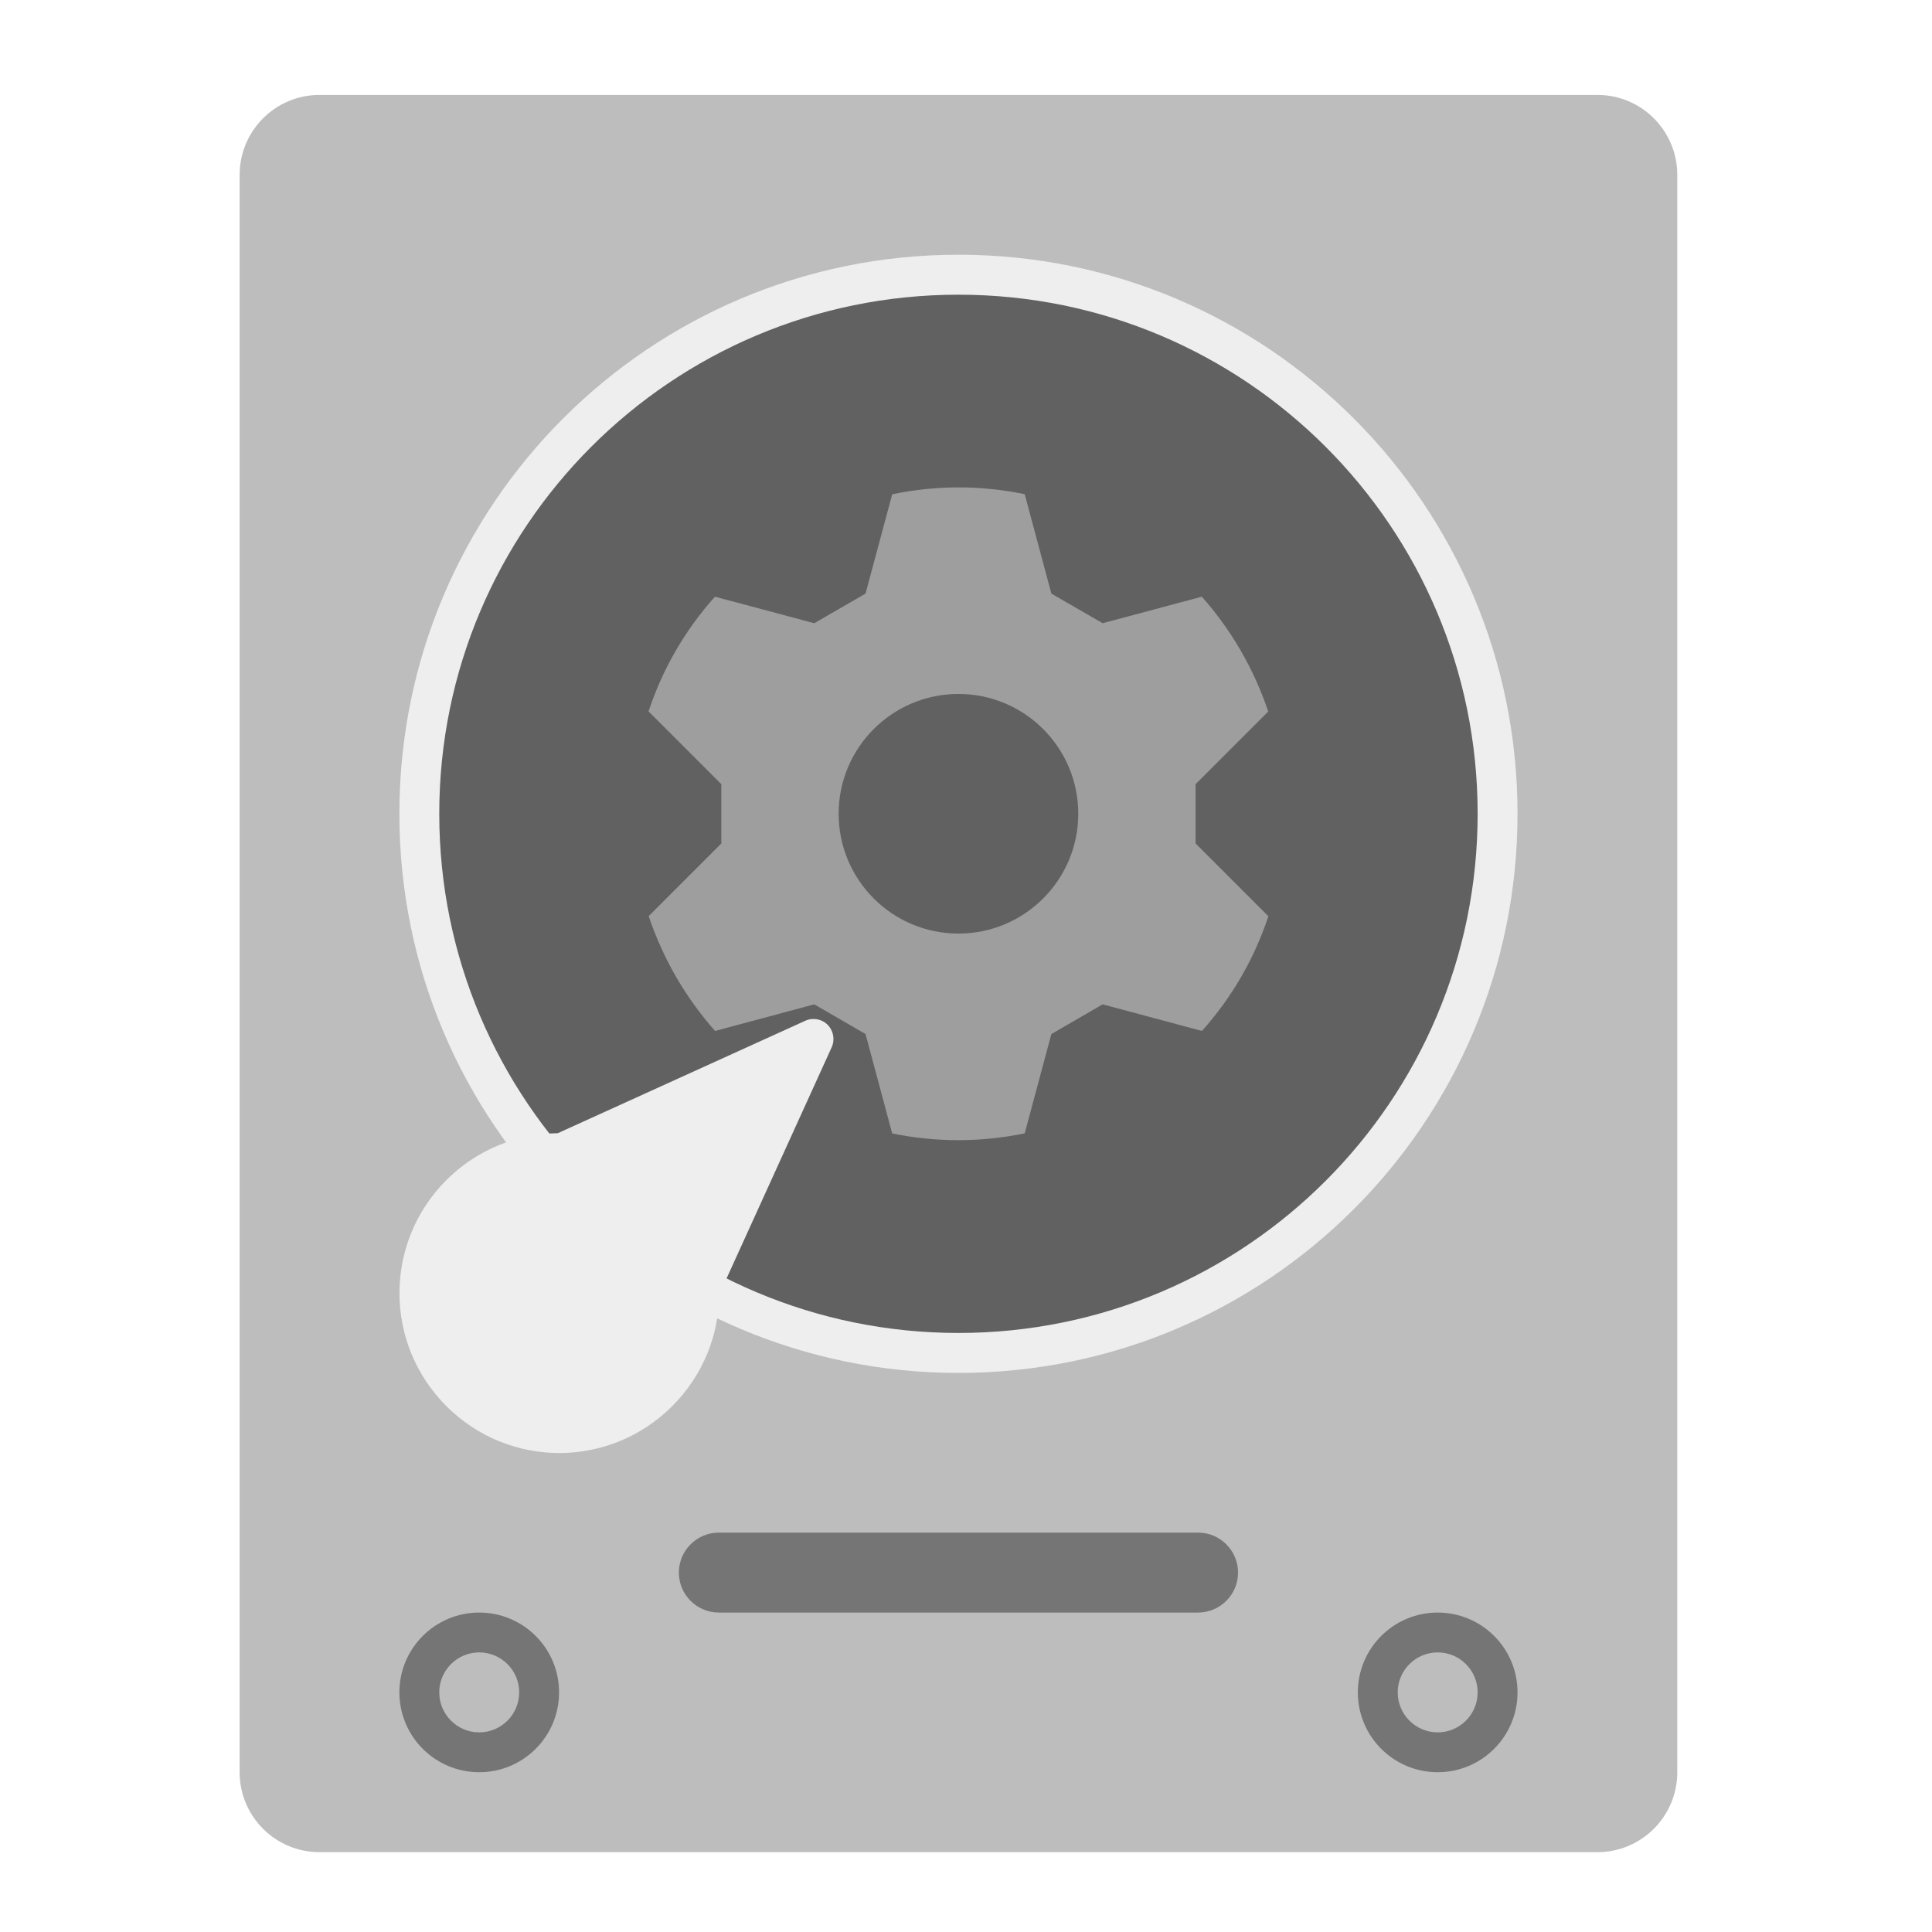
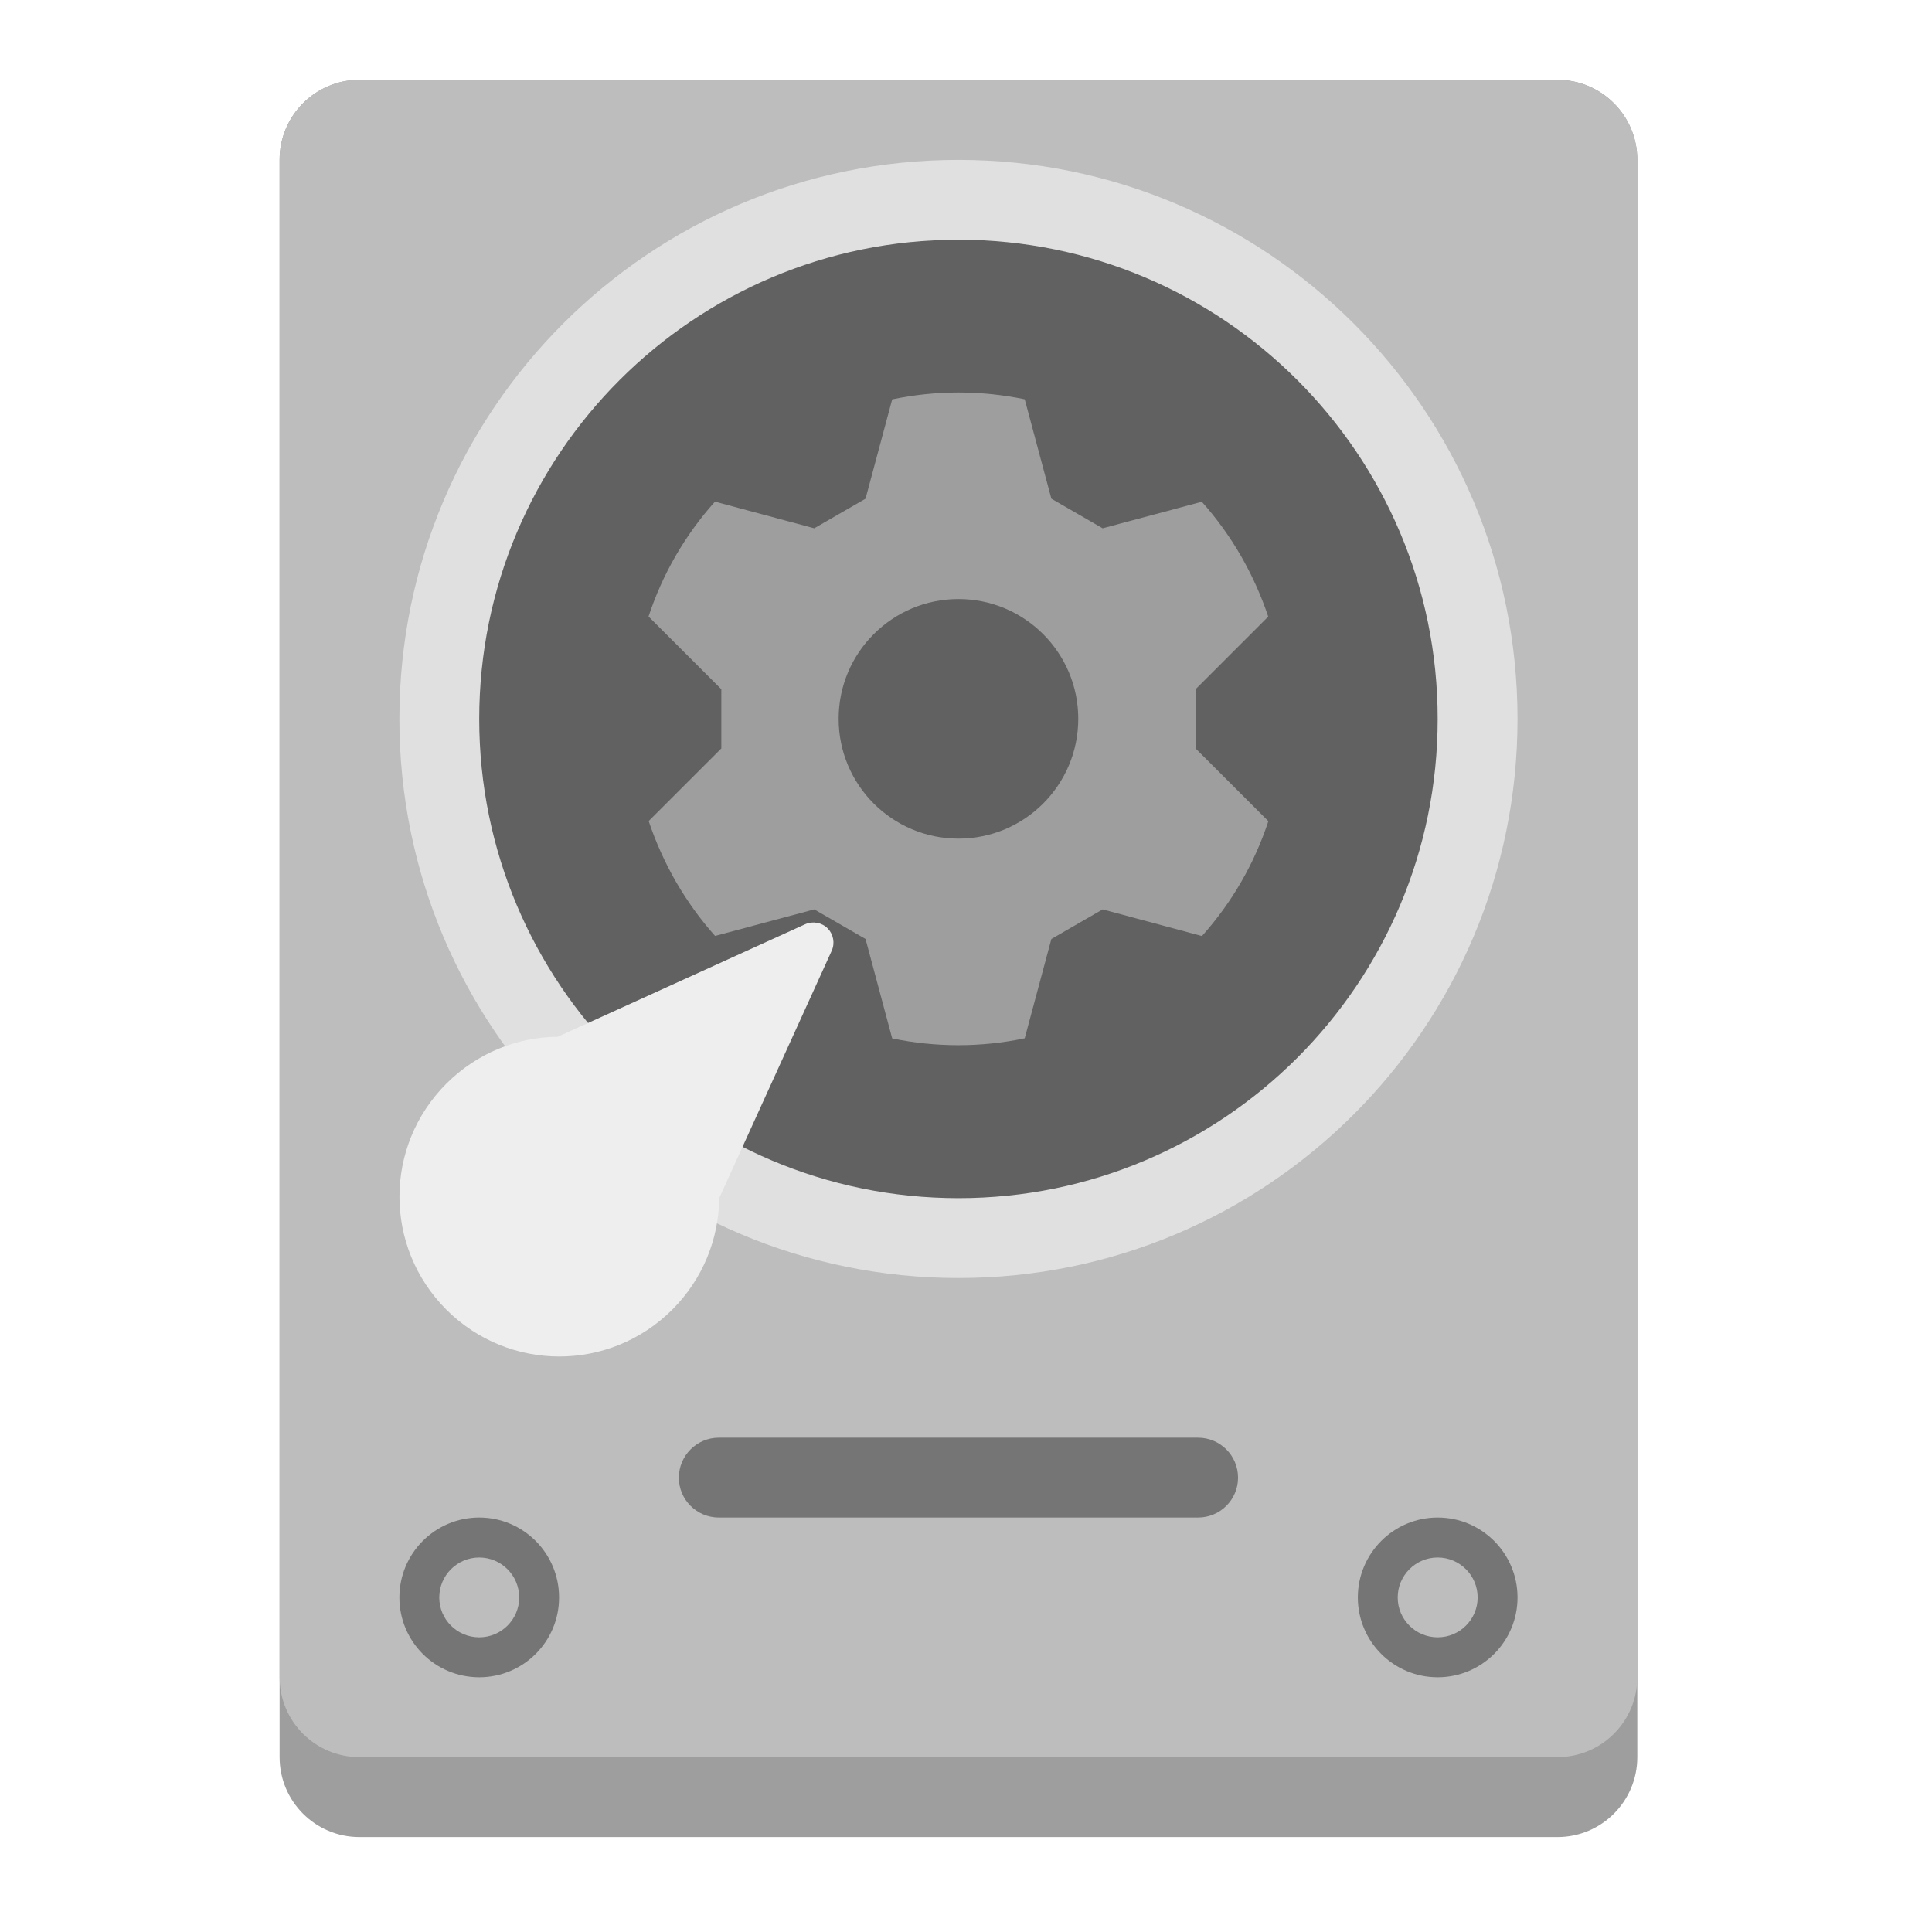
<svg xmlns="http://www.w3.org/2000/svg" width="64px" height="64px" viewBox="0 0 64 64" version="1.1">
  <g id="surface1">
-     <path style=" stroke:none;fill-rule:nonzero;fill:rgb(74.118%,74.118%,74.118%);fill-opacity:1;" d="M 10.582 3.145 L 52.918 3.145 C 54.379 3.145 55.562 4.332 55.562 5.793 L 55.562 58.707 C 55.562 60.168 54.379 61.355 52.918 61.355 L 10.582 61.355 C 9.121 61.355 7.938 60.168 7.938 58.707 L 7.938 5.793 C 7.938 4.332 9.121 3.145 10.582 3.145 Z M 10.582 3.145 " />
-     <path style=" stroke:none;fill-rule:nonzero;fill:rgb(93.333%,93.333%,93.333%);fill-opacity:1;" d="M 31.75 8.438 C 41.98 8.438 50.27 16.73 50.27 26.957 C 50.27 37.188 41.98 45.48 31.75 45.48 C 21.52 45.48 13.23 37.188 13.23 26.957 C 13.23 16.73 21.52 8.438 31.75 8.438 Z M 31.75 8.438 " />
-     <path style=" stroke:none;fill-rule:nonzero;fill:rgb(38.039%,38.039%,38.039%);fill-opacity:1;" d="M 31.75 9.762 C 41.25 9.762 48.949 17.461 48.949 26.957 C 48.949 36.457 41.25 44.156 31.75 44.156 C 22.25 44.156 14.551 36.457 14.551 26.957 C 14.551 17.461 22.25 9.762 31.75 9.762 Z M 31.75 9.762 " />
-     <path style=" stroke:none;fill-rule:nonzero;fill:rgb(93.333%,93.333%,93.333%);fill-opacity:1;" d="M 27.422 33.953 C 27.227 33.754 26.926 33.699 26.672 33.816 L 18.477 37.539 C 17.141 37.555 15.809 38.07 14.785 39.094 C 12.715 41.168 12.715 44.504 14.785 46.578 C 16.859 48.652 20.195 48.652 22.27 46.578 C 23.293 45.555 23.812 44.223 23.824 42.887 L 27.551 34.691 C 27.664 34.441 27.609 34.148 27.422 33.953 Z M 27.422 33.953 " />
-     <path style=" stroke:none;fill-rule:nonzero;fill:rgb(45.882%,45.882%,45.882%);fill-opacity:1;" d="M 15.875 53.418 C 17.336 53.418 18.52 54.602 18.52 56.062 C 18.52 57.523 17.336 58.707 15.875 58.707 C 14.414 58.707 13.23 57.523 13.23 56.062 C 13.23 54.602 14.414 53.418 15.875 53.418 Z M 15.875 53.418 " />
-     <path style=" stroke:none;fill-rule:nonzero;fill:rgb(45.882%,45.882%,45.882%);fill-opacity:1;" d="M 47.625 53.418 C 49.086 53.418 50.27 54.602 50.27 56.062 C 50.27 57.523 49.086 58.707 47.625 58.707 C 46.164 58.707 44.98 57.523 44.98 56.062 C 44.98 54.602 46.164 53.418 47.625 53.418 Z M 47.625 53.418 " />
-     <path style=" stroke:none;fill-rule:nonzero;fill:rgb(45.882%,45.882%,45.882%);fill-opacity:1;" d="M 23.812 50.77 L 39.688 50.77 C 40.418 50.77 41.012 51.363 41.012 52.094 C 41.012 52.824 40.418 53.418 39.688 53.418 L 23.812 53.418 C 23.082 53.418 22.488 52.824 22.488 52.094 C 22.488 51.363 23.082 50.77 23.812 50.77 Z M 23.812 50.77 " />
-     <path style=" stroke:none;fill-rule:nonzero;fill:rgb(74.118%,74.118%,74.118%);fill-opacity:1;" d="M 15.875 54.738 C 16.605 54.738 17.199 55.332 17.199 56.062 C 17.199 56.793 16.605 57.387 15.875 57.387 C 15.145 57.387 14.551 56.793 14.551 56.062 C 14.551 55.332 15.145 54.738 15.875 54.738 Z M 15.875 54.738 " />
-     <path style=" stroke:none;fill-rule:nonzero;fill:rgb(74.118%,74.118%,74.118%);fill-opacity:1;" d="M 47.625 54.738 C 48.355 54.738 48.949 55.332 48.949 56.062 C 48.949 56.793 48.355 57.387 47.625 57.387 C 46.895 57.387 46.301 56.793 46.301 56.062 C 46.301 55.332 46.895 54.738 47.625 54.738 Z M 47.625 54.738 " />
-     <path style=" stroke:none;fill-rule:nonzero;fill:rgb(61.961%,61.961%,61.961%);fill-opacity:1;" d="M 23.684 19.766 C 22.684 20.879 21.941 22.18 21.484 23.566 L 23.895 25.977 L 23.895 27.941 L 21.488 30.348 C 21.719 31.031 22.02 31.707 22.395 32.359 C 22.773 33.012 23.207 33.609 23.688 34.152 L 26.973 33.27 L 28.672 34.254 L 29.555 37.547 C 30.984 37.84 32.48 37.848 33.945 37.543 L 34.828 34.254 L 36.527 33.27 L 39.816 34.152 C 40.816 33.035 41.559 31.738 42.016 30.352 L 39.605 27.941 L 39.605 25.977 L 42.012 23.57 C 41.781 22.883 41.48 22.211 41.105 21.559 C 40.727 20.906 40.293 20.309 39.812 19.766 L 36.527 20.645 L 34.828 19.664 L 33.945 16.371 C 32.516 16.074 31.02 16.066 29.555 16.375 L 28.672 19.664 L 26.973 20.645 Z M 23.684 19.766 " />
-     <path style=" stroke:none;fill-rule:nonzero;fill:rgb(38.039%,38.039%,38.039%);fill-opacity:1;" d="M 31.75 22.988 C 33.941 22.988 35.719 24.766 35.719 26.957 C 35.719 29.148 33.941 30.926 31.75 30.926 C 29.559 30.926 27.781 29.148 27.781 26.957 C 27.781 24.766 29.559 22.988 31.75 22.988 Z M 31.75 22.988 " />
+     <path style=" stroke:none;fill-rule:nonzero;fill:rgb(61.961%,61.961%,61.961%);fill-opacity:1;" d="M 11.906 2.645 L 51.594 2.645 C 53.055 2.645 54.238 3.832 54.238 5.293 L 54.238 58.207 C 54.238 59.668 53.055 60.855 51.594 60.855 L 11.906 60.855 C 10.445 60.855 9.262 59.668 9.262 58.207 L 9.262 5.293 C 9.262 3.832 10.445 2.645 11.906 2.645 Z M 11.906 2.645 " />
+     <path style=" stroke:none;fill-rule:nonzero;fill:rgb(74.118%,74.118%,74.118%);fill-opacity:1;" d="M 11.906 2.645 L 51.594 2.645 C 53.055 2.645 54.238 3.832 54.238 5.293 L 54.238 55.562 C 54.238 57.023 53.055 58.207 51.594 58.207 L 11.906 58.207 C 10.445 58.207 9.262 57.023 9.262 55.562 L 9.262 5.293 C 9.262 3.832 10.445 2.645 11.906 2.645 Z M 11.906 2.645 " />
+     <path style=" stroke:none;fill-rule:nonzero;fill:rgb(87.843%,87.843%,87.843%);fill-opacity:1;" d="M 31.75 5.297 C 41.98 5.297 50.27 13.586 50.27 23.816 C 50.27 34.047 41.98 42.336 31.75 42.336 C 21.52 42.336 13.23 34.047 13.23 23.816 C 13.23 13.586 21.52 5.297 31.75 5.297 Z M 31.75 5.297 " />
+     <path style=" stroke:none;fill-rule:nonzero;fill:rgb(38.039%,38.039%,38.039%);fill-opacity:1;" d="M 31.75 7.941 C 40.516 7.941 47.625 15.047 47.625 23.816 C 47.625 32.582 40.516 39.691 31.75 39.691 C 22.984 39.691 15.875 32.582 15.875 23.816 C 15.875 15.047 22.984 7.941 31.75 7.941 Z M 31.75 7.941 " />
+     <path style=" stroke:none;fill-rule:nonzero;fill:rgb(93.333%,93.333%,93.333%);fill-opacity:1;" d="M 27.422 30.758 C 27.227 30.559 26.926 30.504 26.672 30.617 L 18.477 34.344 C 17.141 34.355 15.809 34.875 14.785 35.898 C 12.715 37.973 12.715 41.309 14.785 43.383 C 16.859 45.453 20.195 45.453 22.27 43.383 C 23.293 42.359 23.812 41.027 23.824 39.691 L 27.551 31.496 C 27.664 31.246 27.609 30.953 27.422 30.758 Z M 27.422 30.758 " />
+     <path style=" stroke:none;fill-rule:nonzero;fill:rgb(45.882%,45.882%,45.882%);fill-opacity:1;" d="M 15.875 50.27 C 17.336 50.27 18.52 51.457 18.52 52.918 C 18.52 54.379 17.336 55.562 15.875 55.562 C 14.414 55.562 13.23 54.379 13.23 52.918 C 13.23 51.457 14.414 50.27 15.875 50.27 Z M 15.875 50.27 " />
+     <path style=" stroke:none;fill-rule:nonzero;fill:rgb(45.882%,45.882%,45.882%);fill-opacity:1;" d="M 47.625 50.27 C 49.086 50.27 50.27 51.457 50.27 52.918 C 50.27 54.379 49.086 55.562 47.625 55.562 C 46.164 55.562 44.98 54.379 44.98 52.918 C 44.98 51.457 46.164 50.27 47.625 50.27 Z M 47.625 50.27 " />
+     <path style=" stroke:none;fill-rule:nonzero;fill:rgb(45.882%,45.882%,45.882%);fill-opacity:1;" d="M 23.812 47.625 L 39.688 47.625 C 40.418 47.625 41.012 48.219 41.012 48.949 C 41.012 49.68 40.418 50.27 39.688 50.27 L 23.812 50.27 C 23.082 50.27 22.488 49.68 22.488 48.949 C 22.488 48.219 23.082 47.625 23.812 47.625 Z M 23.812 47.625 " />
+     <path style=" stroke:none;fill-rule:nonzero;fill:rgb(74.118%,74.118%,74.118%);fill-opacity:1;" d="M 15.875 51.594 C 16.605 51.594 17.199 52.188 17.199 52.918 C 17.199 53.648 16.605 54.238 15.875 54.238 C 15.145 54.238 14.551 53.648 14.551 52.918 C 14.551 52.188 15.145 51.594 15.875 51.594 Z M 15.875 51.594 " />
+     <path style=" stroke:none;fill-rule:nonzero;fill:rgb(74.118%,74.118%,74.118%);fill-opacity:1;" d="M 47.625 51.594 C 48.355 51.594 48.949 52.188 48.949 52.918 C 48.949 53.648 48.355 54.238 47.625 54.238 C 46.895 54.238 46.301 53.648 46.301 52.918 C 46.301 52.188 46.895 51.594 47.625 51.594 Z M 47.625 51.594 " />
+     <path style=" stroke:none;fill-rule:nonzero;fill:rgb(61.961%,61.961%,61.961%);fill-opacity:1;" d="M 23.684 16.617 C 22.684 17.734 21.941 19.031 21.484 20.422 L 23.895 22.832 L 23.895 24.793 L 21.488 27.199 C 21.719 27.887 22.02 28.562 22.395 29.215 C 22.773 29.867 23.207 30.465 23.688 31.004 L 26.973 30.125 L 28.672 31.105 L 29.555 34.398 C 30.984 34.695 32.48 34.703 33.945 34.395 L 34.828 31.105 L 36.527 30.125 L 39.816 31.008 C 40.816 29.891 41.559 28.594 42.016 27.203 L 39.605 24.793 L 39.605 22.832 L 42.012 20.426 C 41.781 19.738 41.48 19.062 41.105 18.41 C 40.727 17.758 40.293 17.16 39.812 16.621 L 36.527 17.5 L 34.828 16.52 L 33.945 13.227 C 32.516 12.93 31.02 12.922 29.555 13.23 L 28.672 16.52 L 26.973 17.5 Z M 23.684 16.617 " />
+     <path style=" stroke:none;fill-rule:nonzero;fill:rgb(38.039%,38.039%,38.039%);fill-opacity:1;" d="M 31.75 19.844 C 33.941 19.844 35.719 21.621 35.719 23.812 C 35.719 26.004 33.941 27.781 31.75 27.781 C 29.559 27.781 27.781 26.004 27.781 23.812 C 27.781 21.621 29.559 19.844 31.75 19.844 Z M 31.75 19.844 " />
  </g>
</svg>
